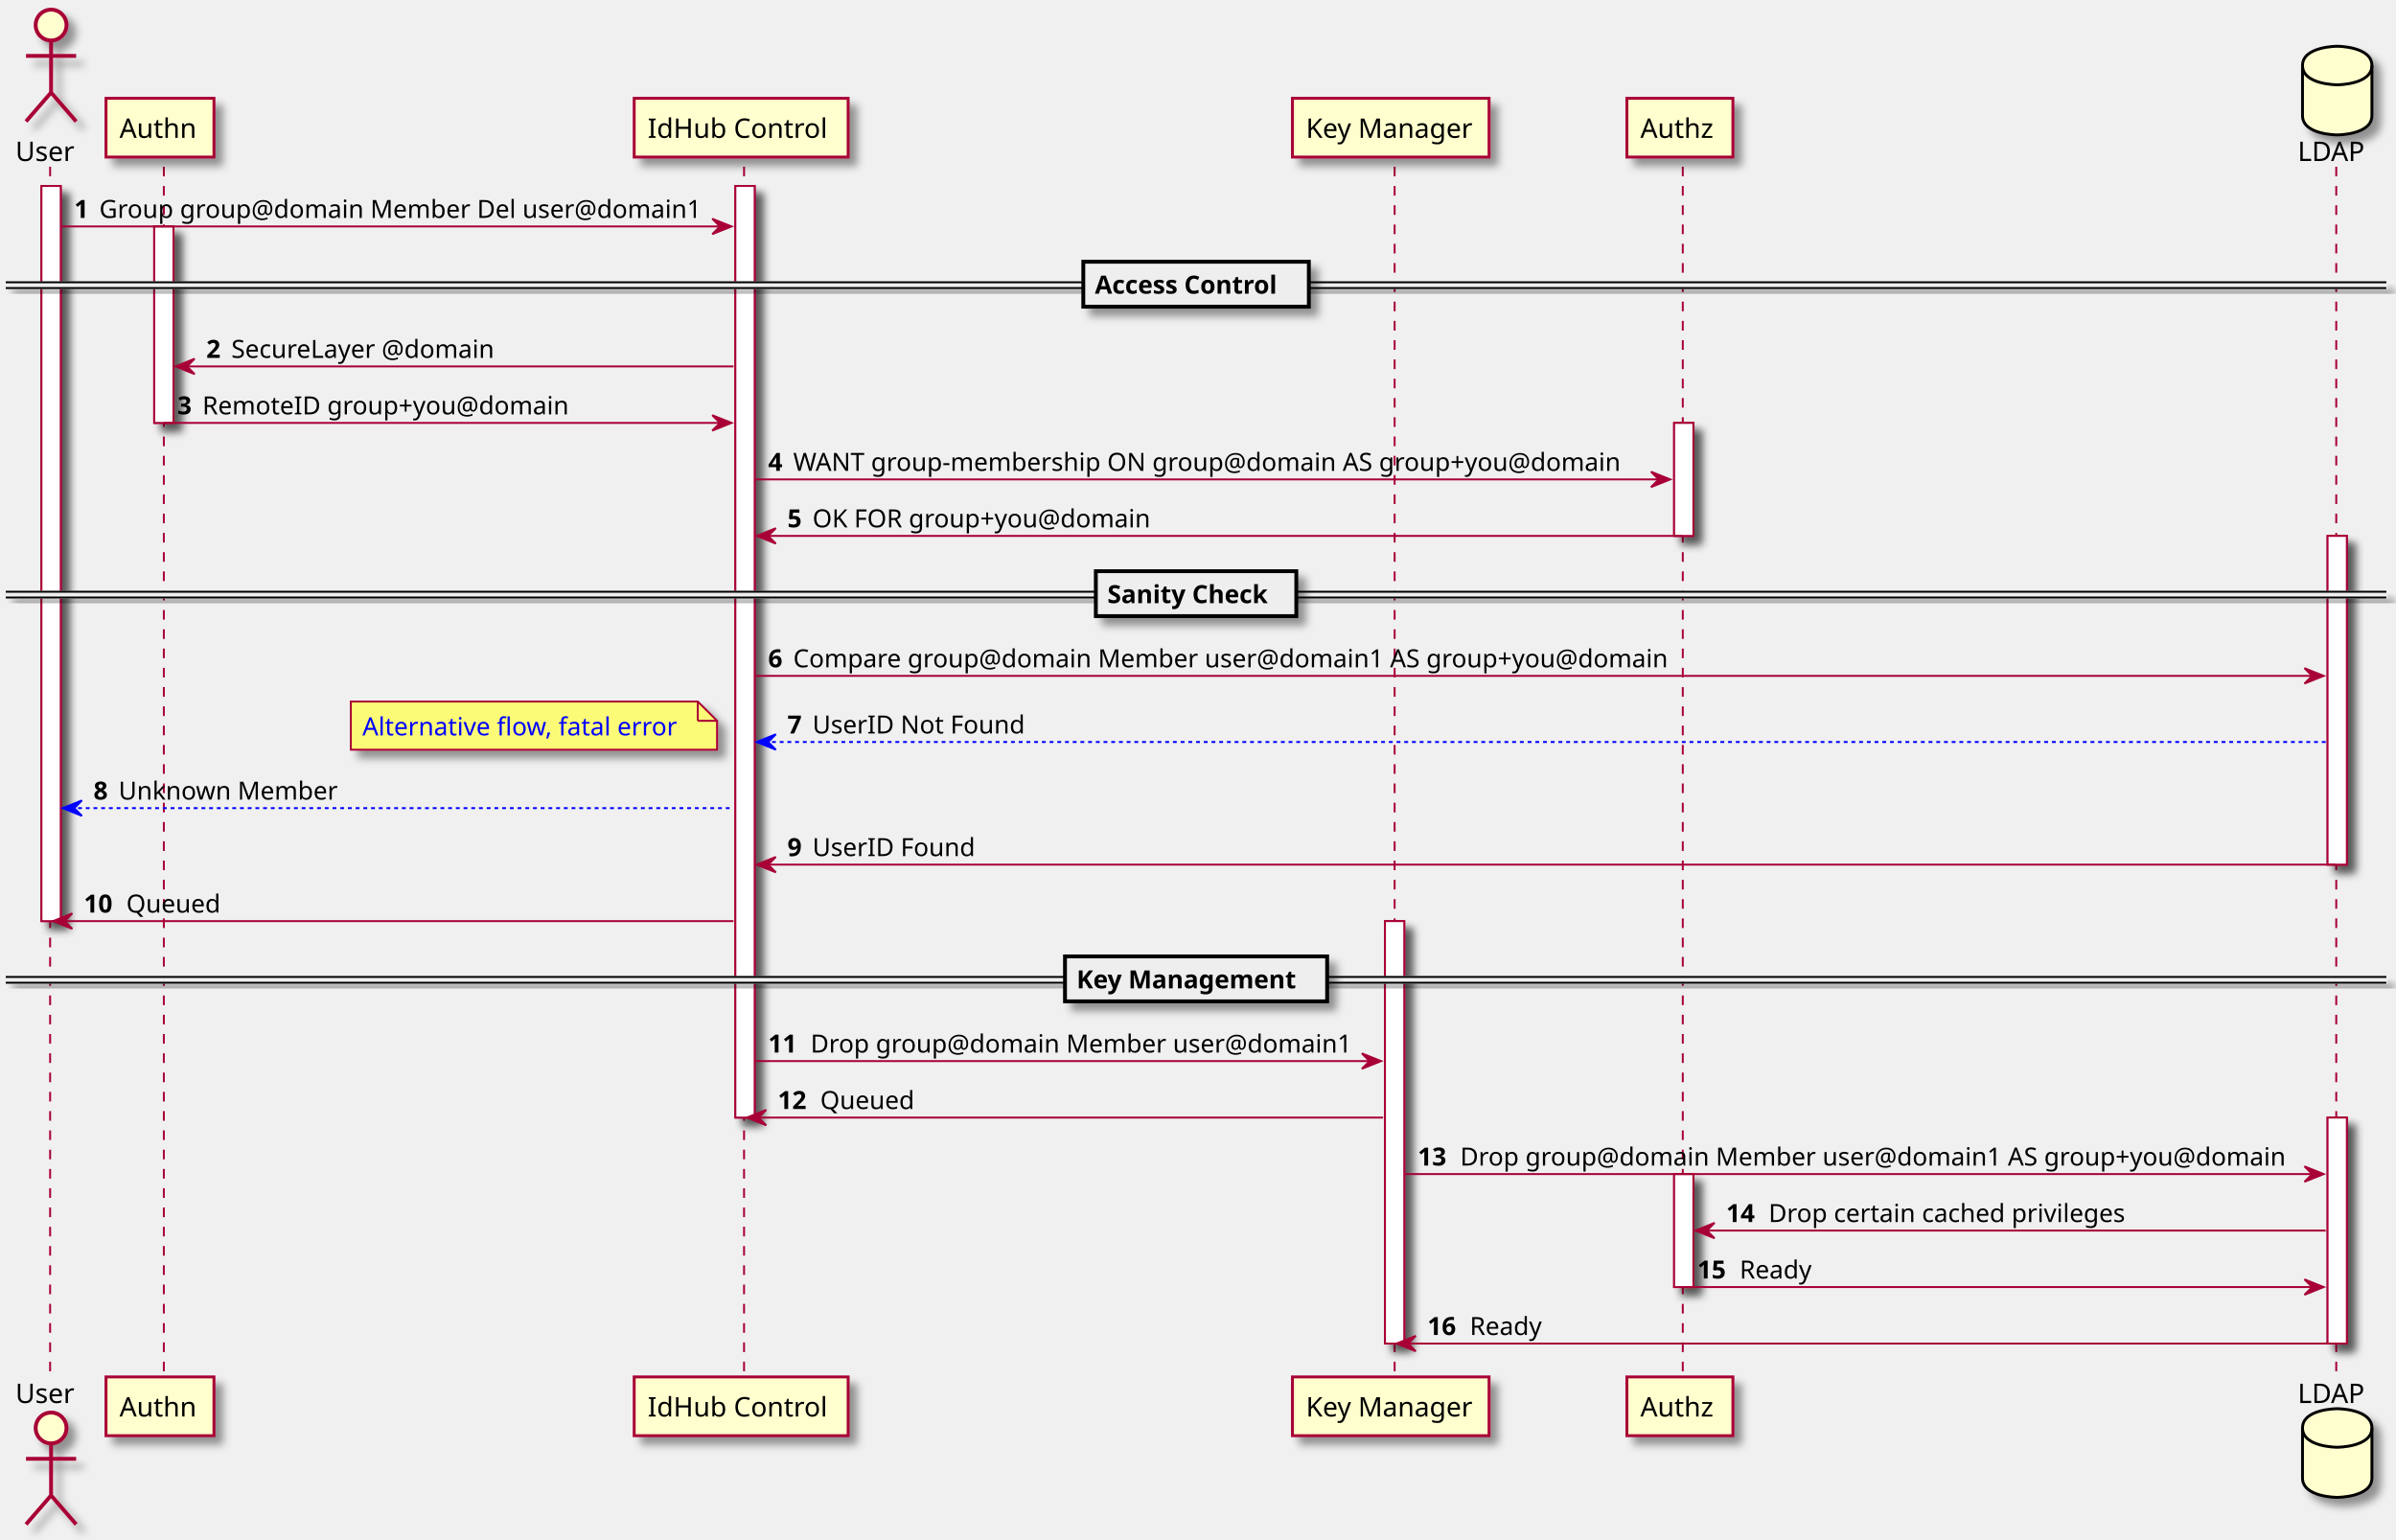
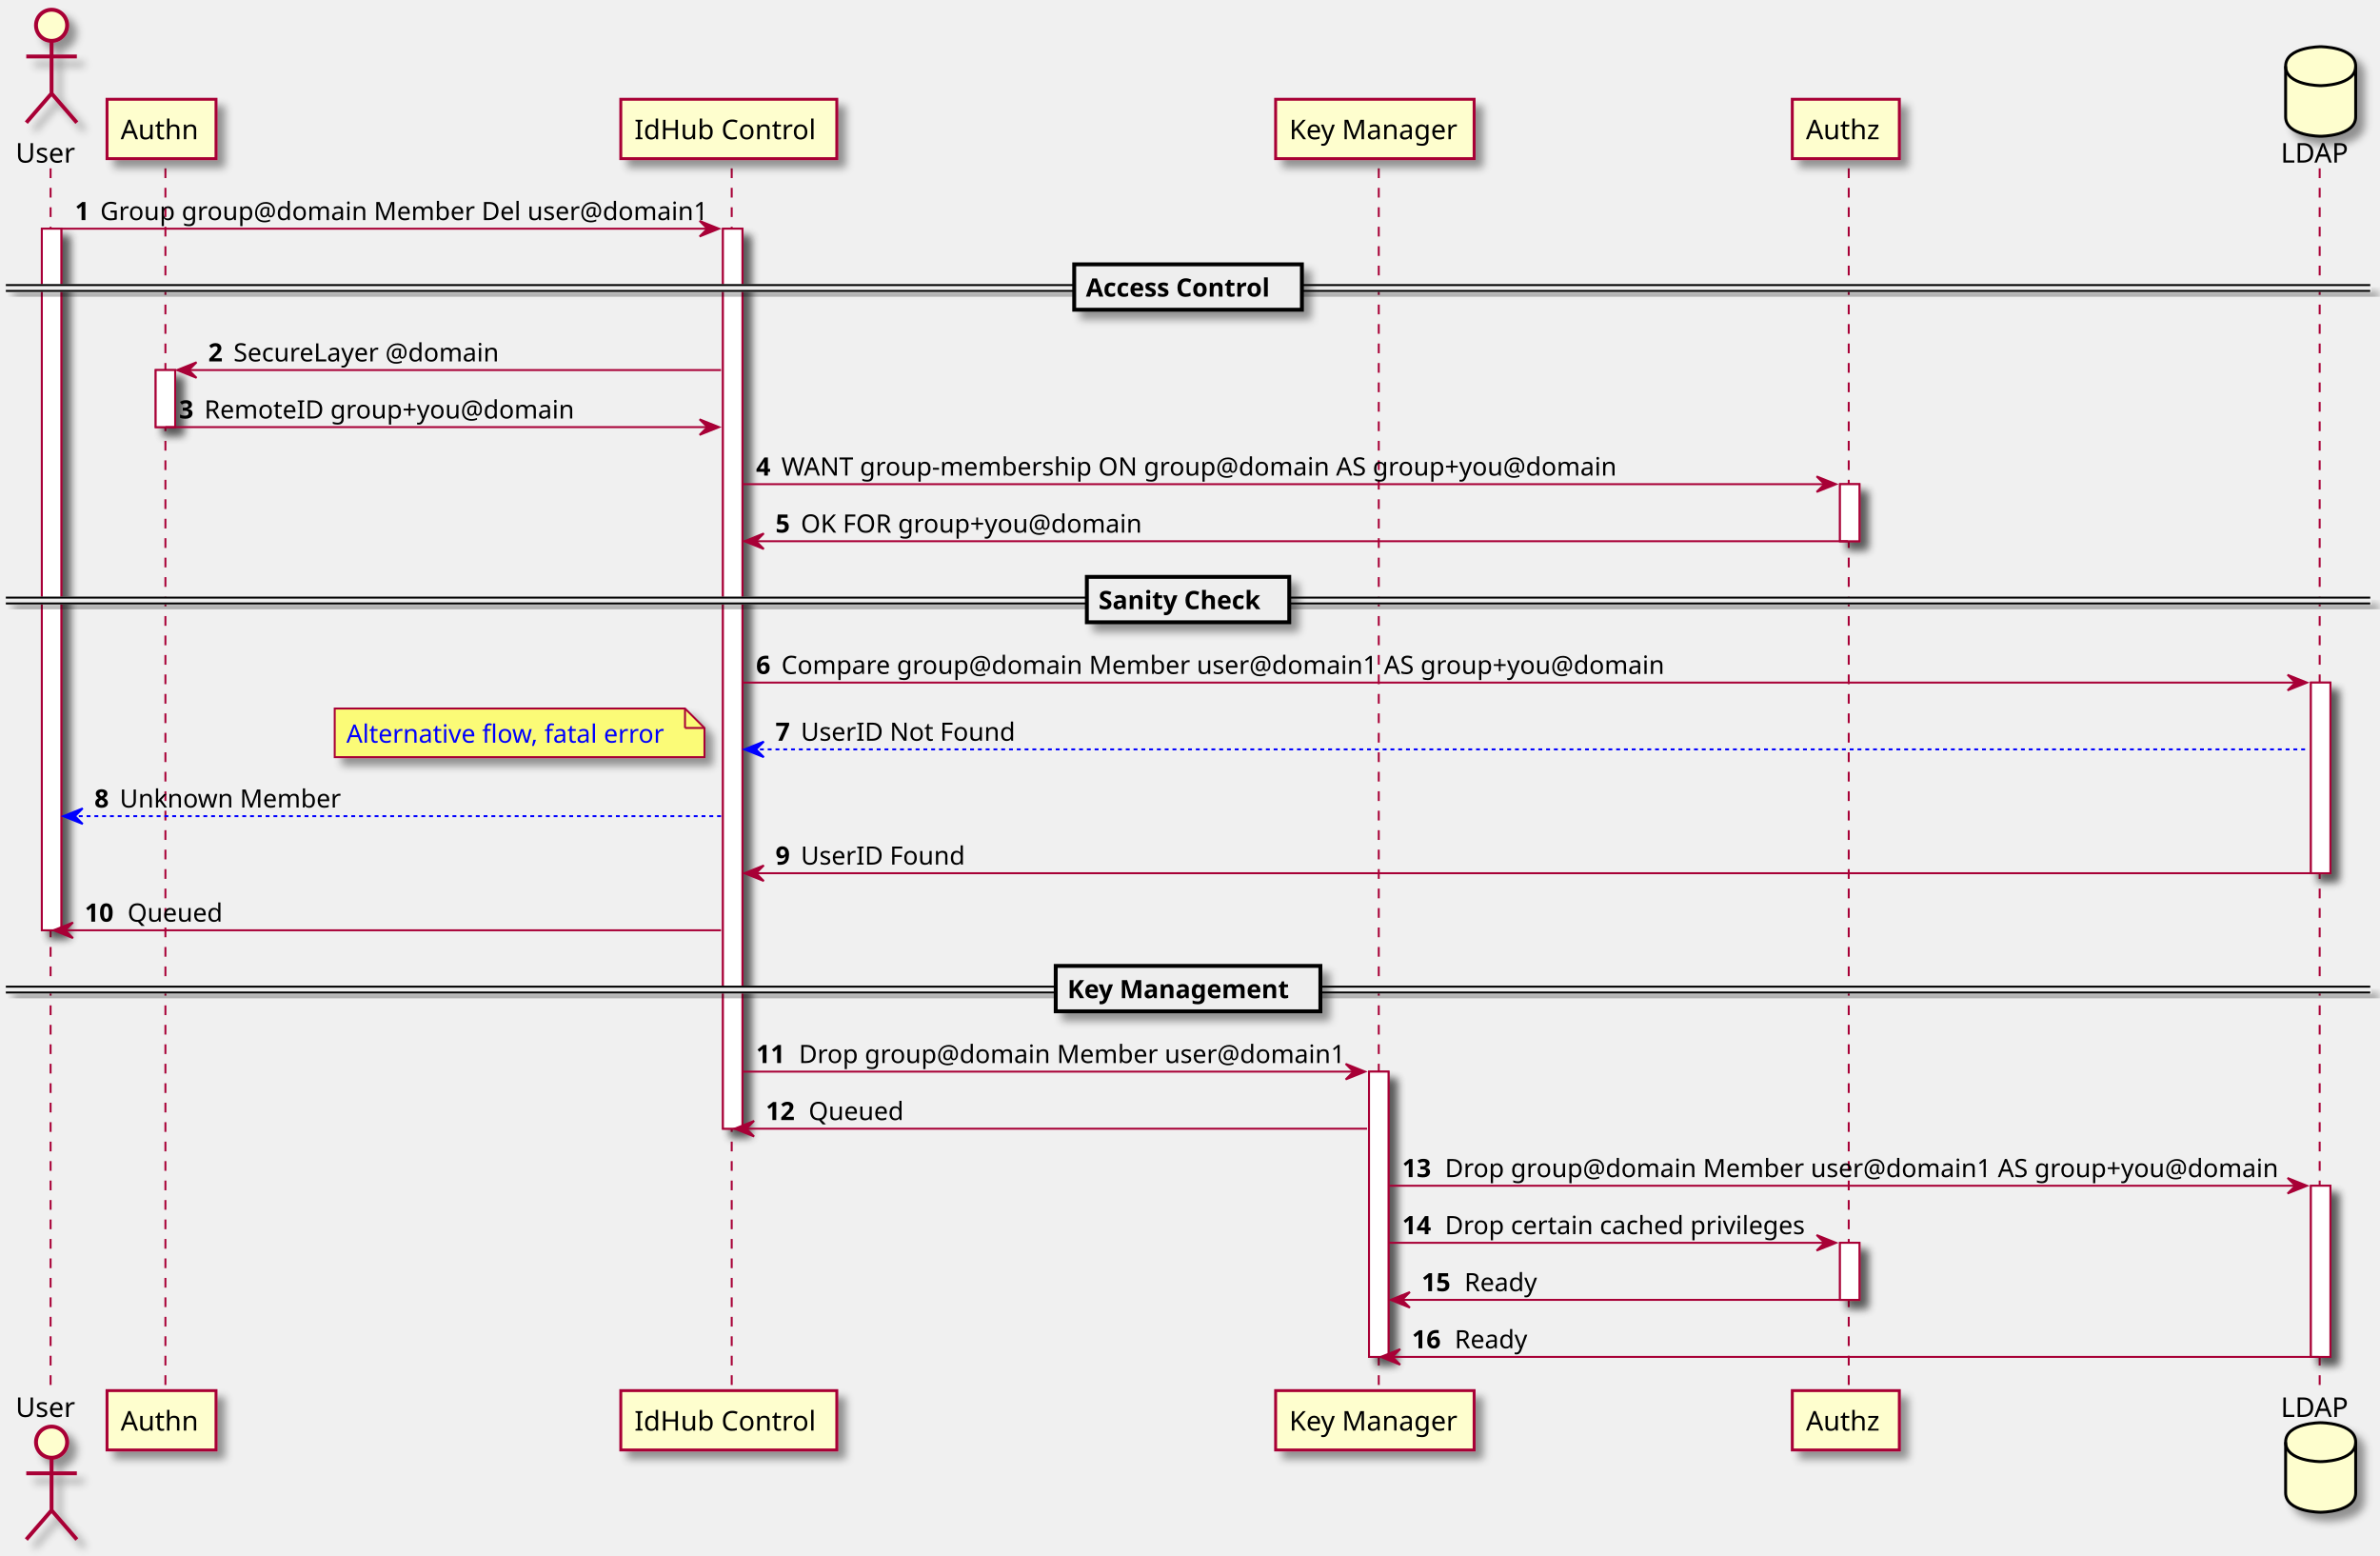
- <svg xmlns="http://www.w3.org/2000/svg" contentScriptType="application/ecmascript" contentStyleType="text/css" height="799px" preserveAspectRatio="none" style="width:1243px;height:799px;" version="1.1" viewBox="0 0 1243 799" width="1243px" zoomAndPan="magnify">
+ <svg xmlns="http://www.w3.org/2000/svg" contentScriptType="application/ecmascript" contentStyleType="text/css" height="799px" preserveAspectRatio="none" style="width:1223px;height:799px;" version="1.1" viewBox="0 0 1223 799" width="1223px" zoomAndPan="magnify">
  <defs>
-     <filter height="300%" id="fl84xsx" width="300%" x="-1" y="-1">
+     <filter height="300%" id="f8ty0vz" width="300%" x="-1" y="-1">
      <feGaussianBlur result="blurOut" stdDeviation="2.0" />
      <feColorMatrix in="blurOut" result="blurOut2" type="matrix" values="0 0 0 0 0 0 0 0 0 0 0 0 0 0 0 0 0 0 .4 0" />
      <feOffset dx="4.0" dy="4.0" in="blurOut2" result="blurOut3" />
      <feBlend in="SourceGraphic" in2="blurOut3" mode="normal" />
    </filter>
  </defs>
  <g>
-     <rect fill="#FFFFFF" filter="url(#fl84xsx)" height="381.416" style="stroke: #A80036; stroke-width: 1.0;" width="10" x="21.5" y="96.488" />
-     <rect fill="#FFFFFF" filter="url(#fl84xsx)" height="101.932" style="stroke: #A80036; stroke-width: 1.0;" width="10" x="80" y="117.488" />
-     <rect fill="#FFFFFF" filter="url(#fl84xsx)" height="483.348" style="stroke: #A80036; stroke-width: 1.0;" width="10" x="381.5" y="96.488" />
-     <rect fill="#FFFFFF" filter="url(#fl84xsx)" height="219.174" style="stroke: #A80036; stroke-width: 1.0;" width="10" x="718.5" y="477.904" />
-     <rect fill="#FFFFFF" filter="url(#fl84xsx)" height="58.621" style="stroke: #A80036; stroke-width: 1.0;" width="10" x="868.5" y="219.42" />
-     <rect fill="#FFFFFF" filter="url(#fl84xsx)" height="58.621" style="stroke: #A80036; stroke-width: 1.0;" width="10" x="868.5" y="609.146" />
-     <rect fill="#FFFFFF" filter="url(#fl84xsx)" height="170.553" style="stroke: #A80036; stroke-width: 1.0;" width="10" x="1207.5" y="278.041" />
-     <rect fill="#FFFFFF" filter="url(#fl84xsx)" height="117.242" style="stroke: #A80036; stroke-width: 1.0;" width="10" x="1207.5" y="579.836" />
+     <rect fill="#FFFFFF" filter="url(#f8ty0vz)" height="360.416" style="stroke: #A80036; stroke-width: 1.0;" width="10" x="21.5" y="117.488" />
+     <rect fill="#FFFFFF" filter="url(#f8ty0vz)" height="29.311" style="stroke: #A80036; stroke-width: 1.0;" width="10" x="80" y="190.109" />
+     <rect fill="#FFFFFF" filter="url(#f8ty0vz)" height="462.348" style="stroke: #A80036; stroke-width: 1.0;" width="10" x="371.5" y="117.488" />
+     <rect fill="#FFFFFF" filter="url(#f8ty0vz)" height="146.553" style="stroke: #A80036; stroke-width: 1.0;" width="10" x="703.5" y="550.525" />
+     <rect fill="#FFFFFF" filter="url(#f8ty0vz)" height="29.311" style="stroke: #A80036; stroke-width: 1.0;" width="10" x="945.5" y="248.731" />
+     <rect fill="#FFFFFF" filter="url(#f8ty0vz)" height="29.311" style="stroke: #A80036; stroke-width: 1.0;" width="10" x="945.5" y="638.457" />
+     <rect fill="#FFFFFF" filter="url(#f8ty0vz)" height="97.932" style="stroke: #A80036; stroke-width: 1.0;" width="10" x="1187.5" y="350.662" />
+     <rect fill="#FFFFFF" filter="url(#f8ty0vz)" height="87.932" style="stroke: #A80036; stroke-width: 1.0;" width="10" x="1187.5" y="609.146" />
    <line style="stroke: #A80036; stroke-width: 1.0; stroke-dasharray: 5.0,5.0;" x1="26" x2="26" y1="86.488" y2="715.389" />
    <line style="stroke: #A80036; stroke-width: 1.0; stroke-dasharray: 5.0,5.0;" x1="85" x2="85" y1="86.488" y2="715.389" />
-     <line style="stroke: #A80036; stroke-width: 1.0; stroke-dasharray: 5.0,5.0;" x1="386" x2="386" y1="86.488" y2="715.389" />
-     <line style="stroke: #A80036; stroke-width: 1.0; stroke-dasharray: 5.0,5.0;" x1="723.5" x2="723.5" y1="86.488" y2="715.389" />
-     <line style="stroke: #A80036; stroke-width: 1.0; stroke-dasharray: 5.0,5.0;" x1="873" x2="873" y1="86.488" y2="715.389" />
-     <line style="stroke: #A80036; stroke-width: 1.0; stroke-dasharray: 5.0,5.0;" x1="1212" x2="1212" y1="86.488" y2="715.389" />
+     <line style="stroke: #A80036; stroke-width: 1.0; stroke-dasharray: 5.0,5.0;" x1="376" x2="376" y1="86.488" y2="715.389" />
+     <line style="stroke: #A80036; stroke-width: 1.0; stroke-dasharray: 5.0,5.0;" x1="708.5" x2="708.5" y1="86.488" y2="715.389" />
+     <line style="stroke: #A80036; stroke-width: 1.0; stroke-dasharray: 5.0,5.0;" x1="950" x2="950" y1="86.488" y2="715.389" />
+     <line style="stroke: #A80036; stroke-width: 1.0; stroke-dasharray: 5.0,5.0;" x1="1192" x2="1192" y1="86.488" y2="715.389" />
    <text fill="#000000" font-family="sans-serif" font-size="14" lengthAdjust="spacingAndGlyphs" textLength="31" x="8" y="83.535">User</text>
-     <ellipse cx="26.5" cy="13" fill="#FEFECE" filter="url(#fl84xsx)" rx="8" ry="8" style="stroke: #A80036; stroke-width: 2.0;" />
-     <path d="M26.5,21 L26.5,48 M13.5,29 L39.5,29 M26.5,48 L13.5,63 M26.5,48 L39.5,63 " fill="#FEFECE" filter="url(#fl84xsx)" style="stroke: #A80036; stroke-width: 2.0;" />
+     <ellipse cx="26.5" cy="13" fill="#FEFECE" filter="url(#f8ty0vz)" rx="8" ry="8" style="stroke: #A80036; stroke-width: 2.0;" />
+     <path d="M26.5,21 L26.5,48 M13.5,29 L39.5,29 M26.5,48 L13.5,63 M26.5,48 L39.5,63 " fill="#FEFECE" filter="url(#f8ty0vz)" style="stroke: #A80036; stroke-width: 2.0;" />
    <text fill="#000000" font-family="sans-serif" font-size="14" lengthAdjust="spacingAndGlyphs" textLength="31" x="8" y="727.924">User</text>
-     <ellipse cx="26.5" cy="740.877" fill="#FEFECE" filter="url(#fl84xsx)" rx="8" ry="8" style="stroke: #A80036; stroke-width: 2.0;" />
-     <path d="M26.5,748.877 L26.5,775.877 M13.5,756.877 L39.5,756.877 M26.5,775.877 L13.5,790.877 M26.5,775.877 L39.5,790.877 " fill="#FEFECE" filter="url(#fl84xsx)" style="stroke: #A80036; stroke-width: 2.0;" />
-     <rect fill="#FEFECE" filter="url(#fl84xsx)" height="30.488" style="stroke: #A80036; stroke-width: 1.5;" width="56" x="55" y="51" />
+     <ellipse cx="26.5" cy="740.877" fill="#FEFECE" filter="url(#f8ty0vz)" rx="8" ry="8" style="stroke: #A80036; stroke-width: 2.0;" />
+     <path d="M26.5,748.877 L26.5,775.877 M13.5,756.877 L39.5,756.877 M26.5,775.877 L13.5,790.877 M26.5,775.877 L39.5,790.877 " fill="#FEFECE" filter="url(#f8ty0vz)" style="stroke: #A80036; stroke-width: 2.0;" />
+     <rect fill="#FEFECE" filter="url(#f8ty0vz)" height="30.488" style="stroke: #A80036; stroke-width: 1.5;" width="56" x="55" y="51" />
    <text fill="#000000" font-family="sans-serif" font-size="14" lengthAdjust="spacingAndGlyphs" textLength="42" x="62" y="71.535">Authn</text>
-     <rect fill="#FEFECE" filter="url(#fl84xsx)" height="30.488" style="stroke: #A80036; stroke-width: 1.5;" width="56" x="55" y="714.389" />
+     <rect fill="#FEFECE" filter="url(#f8ty0vz)" height="30.488" style="stroke: #A80036; stroke-width: 1.5;" width="56" x="55" y="714.389" />
    <text fill="#000000" font-family="sans-serif" font-size="14" lengthAdjust="spacingAndGlyphs" textLength="42" x="62" y="734.924">Authn</text>
-     <rect fill="#FEFECE" filter="url(#fl84xsx)" height="30.488" style="stroke: #A80036; stroke-width: 1.5;" width="111" x="329" y="51" />
-     <text fill="#000000" font-family="sans-serif" font-size="14" lengthAdjust="spacingAndGlyphs" textLength="97" x="336" y="71.535">IdHub Control</text>
-     <rect fill="#FEFECE" filter="url(#fl84xsx)" height="30.488" style="stroke: #A80036; stroke-width: 1.5;" width="111" x="329" y="714.389" />
-     <text fill="#000000" font-family="sans-serif" font-size="14" lengthAdjust="spacingAndGlyphs" textLength="97" x="336" y="734.924">IdHub Control</text>
-     <rect fill="#FEFECE" filter="url(#fl84xsx)" height="30.488" style="stroke: #A80036; stroke-width: 1.5;" width="102" x="670.5" y="51" />
-     <text fill="#000000" font-family="sans-serif" font-size="14" lengthAdjust="spacingAndGlyphs" textLength="88" x="677.5" y="71.535">Key Manager</text>
-     <rect fill="#FEFECE" filter="url(#fl84xsx)" height="30.488" style="stroke: #A80036; stroke-width: 1.5;" width="102" x="670.5" y="714.389" />
-     <text fill="#000000" font-family="sans-serif" font-size="14" lengthAdjust="spacingAndGlyphs" textLength="88" x="677.5" y="734.924">Key Manager</text>
-     <rect fill="#FEFECE" filter="url(#fl84xsx)" height="30.488" style="stroke: #A80036; stroke-width: 1.5;" width="55" x="844" y="51" />
-     <text fill="#000000" font-family="sans-serif" font-size="14" lengthAdjust="spacingAndGlyphs" textLength="41" x="851" y="71.535">Authz</text>
-     <rect fill="#FEFECE" filter="url(#fl84xsx)" height="30.488" style="stroke: #A80036; stroke-width: 1.5;" width="55" x="844" y="714.389" />
-     <text fill="#000000" font-family="sans-serif" font-size="14" lengthAdjust="spacingAndGlyphs" textLength="41" x="851" y="734.924">Authz</text>
-     <text fill="#000000" font-family="sans-serif" font-size="14" lengthAdjust="spacingAndGlyphs" textLength="35" x="1192" y="83.535">LDAP</text>
-     <path d="M1194.5,34 C1194.5,24 1212.5,24 1212.5,24 C1212.5,24 1230.5,24 1230.5,34 L1230.5,60 C1230.5,70 1212.5,70 1212.5,70 C1212.5,70 1194.5,70 1194.5,60 L1194.5,34 " fill="#FEFECE" filter="url(#fl84xsx)" style="stroke: #000000; stroke-width: 1.5;" />
-     <path d="M1194.5,34 C1194.5,44 1212.5,44 1212.5,44 C1212.5,44 1230.5,44 1230.5,34 " fill="none" style="stroke: #000000; stroke-width: 1.5;" />
-     <text fill="#000000" font-family="sans-serif" font-size="14" lengthAdjust="spacingAndGlyphs" textLength="35" x="1192" y="727.924">LDAP</text>
-     <path d="M1194.5,740.877 C1194.5,730.877 1212.5,730.877 1212.5,730.877 C1212.5,730.877 1230.5,730.877 1230.5,740.877 L1230.5,766.877 C1230.5,776.877 1212.5,776.877 1212.5,776.877 C1212.5,776.877 1194.5,776.877 1194.5,766.877 L1194.5,740.877 " fill="#FEFECE" filter="url(#fl84xsx)" style="stroke: #000000; stroke-width: 1.5;" />
-     <path d="M1194.5,740.877 C1194.5,750.877 1212.5,750.877 1212.5,750.877 C1212.5,750.877 1230.5,750.877 1230.5,740.877 " fill="none" style="stroke: #000000; stroke-width: 1.5;" />
-     <rect fill="#FFFFFF" filter="url(#fl84xsx)" height="381.416" style="stroke: #A80036; stroke-width: 1.0;" width="10" x="21.5" y="96.488" />
-     <rect fill="#FFFFFF" filter="url(#fl84xsx)" height="101.932" style="stroke: #A80036; stroke-width: 1.0;" width="10" x="80" y="117.488" />
-     <rect fill="#FFFFFF" filter="url(#fl84xsx)" height="483.348" style="stroke: #A80036; stroke-width: 1.0;" width="10" x="381.5" y="96.488" />
-     <rect fill="#FFFFFF" filter="url(#fl84xsx)" height="219.174" style="stroke: #A80036; stroke-width: 1.0;" width="10" x="718.5" y="477.904" />
-     <rect fill="#FFFFFF" filter="url(#fl84xsx)" height="58.621" style="stroke: #A80036; stroke-width: 1.0;" width="10" x="868.5" y="219.42" />
-     <rect fill="#FFFFFF" filter="url(#fl84xsx)" height="58.621" style="stroke: #A80036; stroke-width: 1.0;" width="10" x="868.5" y="609.146" />
-     <rect fill="#FFFFFF" filter="url(#fl84xsx)" height="170.553" style="stroke: #A80036; stroke-width: 1.0;" width="10" x="1207.5" y="278.041" />
-     <rect fill="#FFFFFF" filter="url(#fl84xsx)" height="117.242" style="stroke: #A80036; stroke-width: 1.0;" width="10" x="1207.5" y="579.836" />
-     <polygon fill="#A80036" points="369.5,113.488,379.5,117.488,369.5,121.488,373.5,117.488" style="stroke: #A80036; stroke-width: 1.0;" />
-     <line style="stroke: #A80036; stroke-width: 1.0;" x1="31.5" x2="375.5" y1="117.488" y2="117.488" />
+     <rect fill="#FEFECE" filter="url(#f8ty0vz)" height="30.488" style="stroke: #A80036; stroke-width: 1.5;" width="111" x="319" y="51" />
+     <text fill="#000000" font-family="sans-serif" font-size="14" lengthAdjust="spacingAndGlyphs" textLength="97" x="326" y="71.535">IdHub Control</text>
+     <rect fill="#FEFECE" filter="url(#f8ty0vz)" height="30.488" style="stroke: #A80036; stroke-width: 1.5;" width="111" x="319" y="714.389" />
+     <text fill="#000000" font-family="sans-serif" font-size="14" lengthAdjust="spacingAndGlyphs" textLength="97" x="326" y="734.924">IdHub Control</text>
+     <rect fill="#FEFECE" filter="url(#f8ty0vz)" height="30.488" style="stroke: #A80036; stroke-width: 1.5;" width="102" x="655.5" y="51" />
+     <text fill="#000000" font-family="sans-serif" font-size="14" lengthAdjust="spacingAndGlyphs" textLength="88" x="662.5" y="71.535">Key Manager</text>
+     <rect fill="#FEFECE" filter="url(#f8ty0vz)" height="30.488" style="stroke: #A80036; stroke-width: 1.5;" width="102" x="655.5" y="714.389" />
+     <text fill="#000000" font-family="sans-serif" font-size="14" lengthAdjust="spacingAndGlyphs" textLength="88" x="662.5" y="734.924">Key Manager</text>
+     <rect fill="#FEFECE" filter="url(#f8ty0vz)" height="30.488" style="stroke: #A80036; stroke-width: 1.5;" width="55" x="921" y="51" />
+     <text fill="#000000" font-family="sans-serif" font-size="14" lengthAdjust="spacingAndGlyphs" textLength="41" x="928" y="71.535">Authz</text>
+     <rect fill="#FEFECE" filter="url(#f8ty0vz)" height="30.488" style="stroke: #A80036; stroke-width: 1.5;" width="55" x="921" y="714.389" />
+     <text fill="#000000" font-family="sans-serif" font-size="14" lengthAdjust="spacingAndGlyphs" textLength="41" x="928" y="734.924">Authz</text>
+     <text fill="#000000" font-family="sans-serif" font-size="14" lengthAdjust="spacingAndGlyphs" textLength="35" x="1172" y="83.535">LDAP</text>
+     <path d="M1174.5,34 C1174.5,24 1192.5,24 1192.5,24 C1192.5,24 1210.5,24 1210.5,34 L1210.5,60 C1210.5,70 1192.5,70 1192.5,70 C1192.5,70 1174.5,70 1174.5,60 L1174.5,34 " fill="#FEFECE" filter="url(#f8ty0vz)" style="stroke: #000000; stroke-width: 1.5;" />
+     <path d="M1174.5,34 C1174.5,44 1192.5,44 1192.5,44 C1192.5,44 1210.5,44 1210.5,34 " fill="none" style="stroke: #000000; stroke-width: 1.5;" />
+     <text fill="#000000" font-family="sans-serif" font-size="14" lengthAdjust="spacingAndGlyphs" textLength="35" x="1172" y="727.924">LDAP</text>
+     <path d="M1174.5,740.877 C1174.5,730.877 1192.5,730.877 1192.5,730.877 C1192.5,730.877 1210.5,730.877 1210.5,740.877 L1210.5,766.877 C1210.5,776.877 1192.5,776.877 1192.5,776.877 C1192.5,776.877 1174.5,776.877 1174.5,766.877 L1174.5,740.877 " fill="#FEFECE" filter="url(#f8ty0vz)" style="stroke: #000000; stroke-width: 1.5;" />
+     <path d="M1174.5,740.877 C1174.5,750.877 1192.5,750.877 1192.5,750.877 C1192.5,750.877 1210.5,750.877 1210.5,740.877 " fill="none" style="stroke: #000000; stroke-width: 1.5;" />
+     <rect fill="#FFFFFF" filter="url(#f8ty0vz)" height="360.416" style="stroke: #A80036; stroke-width: 1.0;" width="10" x="21.5" y="117.488" />
+     <rect fill="#FFFFFF" filter="url(#f8ty0vz)" height="29.311" style="stroke: #A80036; stroke-width: 1.0;" width="10" x="80" y="190.109" />
+     <rect fill="#FFFFFF" filter="url(#f8ty0vz)" height="462.348" style="stroke: #A80036; stroke-width: 1.0;" width="10" x="371.5" y="117.488" />
+     <rect fill="#FFFFFF" filter="url(#f8ty0vz)" height="146.553" style="stroke: #A80036; stroke-width: 1.0;" width="10" x="703.5" y="550.525" />
+     <rect fill="#FFFFFF" filter="url(#f8ty0vz)" height="29.311" style="stroke: #A80036; stroke-width: 1.0;" width="10" x="945.5" y="248.731" />
+     <rect fill="#FFFFFF" filter="url(#f8ty0vz)" height="29.311" style="stroke: #A80036; stroke-width: 1.0;" width="10" x="945.5" y="638.457" />
+     <rect fill="#FFFFFF" filter="url(#f8ty0vz)" height="97.932" style="stroke: #A80036; stroke-width: 1.0;" width="10" x="1187.5" y="350.662" />
+     <rect fill="#FFFFFF" filter="url(#f8ty0vz)" height="87.932" style="stroke: #A80036; stroke-width: 1.0;" width="10" x="1187.5" y="609.146" />
+     <polygon fill="#A80036" points="359.5,113.488,369.5,117.488,359.5,121.488,363.5,117.488" style="stroke: #A80036; stroke-width: 1.0;" />
+     <line style="stroke: #A80036; stroke-width: 1.0;" x1="31.5" x2="365.5" y1="117.488" y2="117.488" />
    <text fill="#000000" font-family="sans-serif" font-size="13" font-weight="bold" lengthAdjust="spacingAndGlyphs" textLength="9" x="38.5" y="113.057">1</text>
    <text fill="#000000" font-family="sans-serif" font-size="13" lengthAdjust="spacingAndGlyphs" textLength="313" x="51.5" y="113.057">Group group@domain Member Del user@domain1</text>
-     <rect fill="#EEEEEE" filter="url(#fl84xsx)" height="3" style="stroke: #EEEEEE; stroke-width: 1.0;" width="1235" x="3" y="146.454" />
-     <line style="stroke: #000000; stroke-width: 1.0;" x1="3" x2="1238" y1="146.454" y2="146.454" />
-     <line style="stroke: #000000; stroke-width: 1.0;" x1="3" x2="1238" y1="149.454" y2="149.454" />
-     <rect fill="#EEEEEE" filter="url(#fl84xsx)" height="23.311" style="stroke: #000000; stroke-width: 2.0;" width="117" x="562" y="135.799" />
-     <text fill="#000000" font-family="sans-serif" font-size="13" font-weight="bold" lengthAdjust="spacingAndGlyphs" textLength="99" x="568" y="152.367">Access Control</text>
+     <rect fill="#EEEEEE" filter="url(#f8ty0vz)" height="3" style="stroke: #EEEEEE; stroke-width: 1.0;" width="1215" x="3" y="146.454" />
+     <line style="stroke: #000000; stroke-width: 1.0;" x1="3" x2="1218" y1="146.454" y2="146.454" />
+     <line style="stroke: #000000; stroke-width: 1.0;" x1="3" x2="1218" y1="149.454" y2="149.454" />
+     <rect fill="#EEEEEE" filter="url(#f8ty0vz)" height="23.311" style="stroke: #000000; stroke-width: 2.0;" width="117" x="552" y="135.799" />
+     <text fill="#000000" font-family="sans-serif" font-size="13" font-weight="bold" lengthAdjust="spacingAndGlyphs" textLength="99" x="558" y="152.367">Access Control</text>
    <polygon fill="#A80036" points="101,186.109,91,190.109,101,194.109,97,190.109" style="stroke: #A80036; stroke-width: 1.0;" />
-     <line style="stroke: #A80036; stroke-width: 1.0;" x1="95" x2="380.5" y1="190.109" y2="190.109" />
+     <line style="stroke: #A80036; stroke-width: 1.0;" x1="95" x2="370.5" y1="190.109" y2="190.109" />
    <text fill="#000000" font-family="sans-serif" font-size="13" font-weight="bold" lengthAdjust="spacingAndGlyphs" textLength="9" x="107" y="185.678">2</text>
    <text fill="#000000" font-family="sans-serif" font-size="13" lengthAdjust="spacingAndGlyphs" textLength="136" x="120" y="185.678">SecureLayer @domain</text>
-     <polygon fill="#A80036" points="369.5,215.42,379.5,219.42,369.5,223.42,373.5,219.42" style="stroke: #A80036; stroke-width: 1.0;" />
-     <line style="stroke: #A80036; stroke-width: 1.0;" x1="85" x2="375.5" y1="219.42" y2="219.42" />
+     <polygon fill="#A80036" points="359.5,215.42,369.5,219.42,359.5,223.42,363.5,219.42" style="stroke: #A80036; stroke-width: 1.0;" />
+     <line style="stroke: #A80036; stroke-width: 1.0;" x1="85" x2="365.5" y1="219.42" y2="219.42" />
    <text fill="#000000" font-family="sans-serif" font-size="13" font-weight="bold" lengthAdjust="spacingAndGlyphs" textLength="9" x="92" y="214.988">3</text>
    <text fill="#000000" font-family="sans-serif" font-size="13" lengthAdjust="spacingAndGlyphs" textLength="193" x="105" y="214.988">RemoteID group+you@domain</text>
-     <polygon fill="#A80036" points="856.5,244.731,866.5,248.731,856.5,252.731,860.5,248.731" style="stroke: #A80036; stroke-width: 1.0;" />
-     <line style="stroke: #A80036; stroke-width: 1.0;" x1="391.5" x2="862.5" y1="248.731" y2="248.731" />
-     <text fill="#000000" font-family="sans-serif" font-size="13" font-weight="bold" lengthAdjust="spacingAndGlyphs" textLength="9" x="398.5" y="244.299">4</text>
-     <text fill="#000000" font-family="sans-serif" font-size="13" lengthAdjust="spacingAndGlyphs" textLength="440" x="411.5" y="244.299">WANT group-membership ON group@domain AS group+you@domain</text>
-     <polygon fill="#A80036" points="402.5,274.041,392.5,278.041,402.5,282.041,398.5,278.041" style="stroke: #A80036; stroke-width: 1.0;" />
-     <line style="stroke: #A80036; stroke-width: 1.0;" x1="396.5" x2="872.5" y1="278.041" y2="278.041" />
-     <text fill="#000000" font-family="sans-serif" font-size="13" font-weight="bold" lengthAdjust="spacingAndGlyphs" textLength="9" x="408.5" y="273.609">5</text>
-     <text fill="#000000" font-family="sans-serif" font-size="13" lengthAdjust="spacingAndGlyphs" textLength="179" x="421.5" y="273.609">OK FOR group+you@domain</text>
-     <rect fill="#EEEEEE" filter="url(#fl84xsx)" height="3" style="stroke: #EEEEEE; stroke-width: 1.0;" width="1235" x="3" y="307.007" />
-     <line style="stroke: #000000; stroke-width: 1.0;" x1="3" x2="1238" y1="307.007" y2="307.007" />
-     <line style="stroke: #000000; stroke-width: 1.0;" x1="3" x2="1238" y1="310.007" y2="310.007" />
-     <rect fill="#EEEEEE" filter="url(#fl84xsx)" height="23.311" style="stroke: #000000; stroke-width: 2.0;" width="104" x="568.5" y="296.352" />
-     <text fill="#000000" font-family="sans-serif" font-size="13" font-weight="bold" lengthAdjust="spacingAndGlyphs" textLength="86" x="574.5" y="312.92">Sanity Check</text>
-     <polygon fill="#A80036" points="1195.5,346.662,1205.5,350.662,1195.5,354.662,1199.5,350.662" style="stroke: #A80036; stroke-width: 1.0;" />
-     <line style="stroke: #A80036; stroke-width: 1.0;" x1="391.5" x2="1201.5" y1="350.662" y2="350.662" />
-     <text fill="#000000" font-family="sans-serif" font-size="13" font-weight="bold" lengthAdjust="spacingAndGlyphs" textLength="9" x="398.5" y="346.231">6</text>
-     <text fill="#000000" font-family="sans-serif" font-size="13" lengthAdjust="spacingAndGlyphs" textLength="458" x="411.5" y="346.231">Compare group@domain Member user@domain1 AS group+you@domain</text>
-     <polygon fill="#0000FF" points="402.5,380.973,392.5,384.973,402.5,388.973,398.5,384.973" style="stroke: #0000FF; stroke-width: 1.0;" />
-     <line style="stroke: #0000FF; stroke-width: 1.0; stroke-dasharray: 2.0,2.0;" x1="396.5" x2="1206.5" y1="384.973" y2="384.973" />
-     <text fill="#000000" font-family="sans-serif" font-size="13" font-weight="bold" lengthAdjust="spacingAndGlyphs" textLength="9" x="408.5" y="380.541">7</text>
-     <text fill="#000000" font-family="sans-serif" font-size="13" lengthAdjust="spacingAndGlyphs" textLength="112" x="421.5" y="380.541">UserID Not Found</text>
-     <polygon fill="#FBFB77" filter="url(#fl84xsx)" points="182,363.973,182,388.973,372,388.973,372,373.973,362,363.973,182,363.973" style="stroke: #A80036; stroke-width: 1.0;" />
-     <line style="stroke: #A80036; stroke-width: 1.0;" x1="362" x2="362" y1="363.973" y2="373.973" />
-     <line style="stroke: #A80036; stroke-width: 1.0;" x1="372" x2="362" y1="373.973" y2="373.973" />
-     <text fill="#0000FF" font-family="sans-serif" font-size="13" lengthAdjust="spacingAndGlyphs" textLength="169" x="188" y="381.541">Alternative flow, fatal error</text>
+     <polygon fill="#A80036" points="933.5,244.731,943.5,248.731,933.5,252.731,937.5,248.731" style="stroke: #A80036; stroke-width: 1.0;" />
+     <line style="stroke: #A80036; stroke-width: 1.0;" x1="381.5" x2="939.5" y1="248.731" y2="248.731" />
+     <text fill="#000000" font-family="sans-serif" font-size="13" font-weight="bold" lengthAdjust="spacingAndGlyphs" textLength="9" x="388.5" y="244.299">4</text>
+     <text fill="#000000" font-family="sans-serif" font-size="13" lengthAdjust="spacingAndGlyphs" textLength="440" x="401.5" y="244.299">WANT group-membership ON group@domain AS group+you@domain</text>
+     <polygon fill="#A80036" points="392.5,274.041,382.5,278.041,392.5,282.041,388.5,278.041" style="stroke: #A80036; stroke-width: 1.0;" />
+     <line style="stroke: #A80036; stroke-width: 1.0;" x1="386.5" x2="949.5" y1="278.041" y2="278.041" />
+     <text fill="#000000" font-family="sans-serif" font-size="13" font-weight="bold" lengthAdjust="spacingAndGlyphs" textLength="9" x="398.5" y="273.609">5</text>
+     <text fill="#000000" font-family="sans-serif" font-size="13" lengthAdjust="spacingAndGlyphs" textLength="179" x="411.5" y="273.609">OK FOR group+you@domain</text>
+     <rect fill="#EEEEEE" filter="url(#f8ty0vz)" height="3" style="stroke: #EEEEEE; stroke-width: 1.0;" width="1215" x="3" y="307.007" />
+     <line style="stroke: #000000; stroke-width: 1.0;" x1="3" x2="1218" y1="307.007" y2="307.007" />
+     <line style="stroke: #000000; stroke-width: 1.0;" x1="3" x2="1218" y1="310.007" y2="310.007" />
+     <rect fill="#EEEEEE" filter="url(#f8ty0vz)" height="23.311" style="stroke: #000000; stroke-width: 2.0;" width="104" x="558.5" y="296.352" />
+     <text fill="#000000" font-family="sans-serif" font-size="13" font-weight="bold" lengthAdjust="spacingAndGlyphs" textLength="86" x="564.5" y="312.92">Sanity Check</text>
+     <polygon fill="#A80036" points="1175.5,346.662,1185.5,350.662,1175.5,354.662,1179.5,350.662" style="stroke: #A80036; stroke-width: 1.0;" />
+     <line style="stroke: #A80036; stroke-width: 1.0;" x1="381.5" x2="1181.5" y1="350.662" y2="350.662" />
+     <text fill="#000000" font-family="sans-serif" font-size="13" font-weight="bold" lengthAdjust="spacingAndGlyphs" textLength="9" x="388.5" y="346.231">6</text>
+     <text fill="#000000" font-family="sans-serif" font-size="13" lengthAdjust="spacingAndGlyphs" textLength="458" x="401.5" y="346.231">Compare group@domain Member user@domain1 AS group+you@domain</text>
+     <polygon fill="#0000FF" points="392.5,380.973,382.5,384.973,392.5,388.973,388.5,384.973" style="stroke: #0000FF; stroke-width: 1.0;" />
+     <line style="stroke: #0000FF; stroke-width: 1.0; stroke-dasharray: 2.0,2.0;" x1="386.5" x2="1186.5" y1="384.973" y2="384.973" />
+     <text fill="#000000" font-family="sans-serif" font-size="13" font-weight="bold" lengthAdjust="spacingAndGlyphs" textLength="9" x="398.5" y="380.541">7</text>
+     <text fill="#000000" font-family="sans-serif" font-size="13" lengthAdjust="spacingAndGlyphs" textLength="112" x="411.5" y="380.541">UserID Not Found</text>
+     <polygon fill="#FBFB77" filter="url(#f8ty0vz)" points="172,363.973,172,388.973,362,388.973,362,373.973,352,363.973,172,363.973" style="stroke: #A80036; stroke-width: 1.0;" />
+     <line style="stroke: #A80036; stroke-width: 1.0;" x1="352" x2="352" y1="363.973" y2="373.973" />
+     <line style="stroke: #A80036; stroke-width: 1.0;" x1="362" x2="352" y1="373.973" y2="373.973" />
+     <text fill="#0000FF" font-family="sans-serif" font-size="13" lengthAdjust="spacingAndGlyphs" textLength="169" x="178" y="381.541">Alternative flow, fatal error</text>
    <polygon fill="#0000FF" points="42.5,415.283,32.5,419.283,42.5,423.283,38.5,419.283" style="stroke: #0000FF; stroke-width: 1.0;" />
-     <line style="stroke: #0000FF; stroke-width: 1.0; stroke-dasharray: 2.0,2.0;" x1="36.5" x2="380.5" y1="419.283" y2="419.283" />
+     <line style="stroke: #0000FF; stroke-width: 1.0; stroke-dasharray: 2.0,2.0;" x1="36.5" x2="370.5" y1="419.283" y2="419.283" />
    <text fill="#000000" font-family="sans-serif" font-size="13" font-weight="bold" lengthAdjust="spacingAndGlyphs" textLength="9" x="48.5" y="414.852">8</text>
    <text fill="#000000" font-family="sans-serif" font-size="13" lengthAdjust="spacingAndGlyphs" textLength="113" x="61.5" y="414.852">Unknown Member</text>
-     <polygon fill="#A80036" points="402.5,444.594,392.5,448.594,402.5,452.594,398.5,448.594" style="stroke: #A80036; stroke-width: 1.0;" />
-     <line style="stroke: #A80036; stroke-width: 1.0;" x1="396.5" x2="1211.5" y1="448.594" y2="448.594" />
-     <text fill="#000000" font-family="sans-serif" font-size="13" font-weight="bold" lengthAdjust="spacingAndGlyphs" textLength="9" x="408.5" y="444.162">9</text>
-     <text fill="#000000" font-family="sans-serif" font-size="13" lengthAdjust="spacingAndGlyphs" textLength="85" x="421.5" y="444.162">UserID Found</text>
+     <polygon fill="#A80036" points="392.5,444.594,382.5,448.594,392.5,452.594,388.5,448.594" style="stroke: #A80036; stroke-width: 1.0;" />
+     <line style="stroke: #A80036; stroke-width: 1.0;" x1="386.5" x2="1191.5" y1="448.594" y2="448.594" />
+     <text fill="#000000" font-family="sans-serif" font-size="13" font-weight="bold" lengthAdjust="spacingAndGlyphs" textLength="9" x="398.5" y="444.162">9</text>
+     <text fill="#000000" font-family="sans-serif" font-size="13" lengthAdjust="spacingAndGlyphs" textLength="85" x="411.5" y="444.162">UserID Found</text>
    <polygon fill="#A80036" points="37.5,473.904,27.5,477.904,37.5,481.904,33.5,477.904" style="stroke: #A80036; stroke-width: 1.0;" />
-     <line style="stroke: #A80036; stroke-width: 1.0;" x1="31.5" x2="380.5" y1="477.904" y2="477.904" />
+     <line style="stroke: #A80036; stroke-width: 1.0;" x1="31.5" x2="370.5" y1="477.904" y2="477.904" />
    <text fill="#000000" font-family="sans-serif" font-size="13" font-weight="bold" lengthAdjust="spacingAndGlyphs" textLength="18" x="43.5" y="473.473">10</text>
    <text fill="#000000" font-family="sans-serif" font-size="13" lengthAdjust="spacingAndGlyphs" textLength="48" x="65.5" y="473.473">Queued</text>
-     <rect fill="#EEEEEE" filter="url(#fl84xsx)" height="3" style="stroke: #EEEEEE; stroke-width: 1.0;" width="1235" x="3" y="506.87" />
-     <line style="stroke: #000000; stroke-width: 1.0;" x1="3" x2="1238" y1="506.87" y2="506.87" />
-     <line style="stroke: #000000; stroke-width: 1.0;" x1="3" x2="1238" y1="509.87" y2="509.87" />
-     <rect fill="#EEEEEE" filter="url(#fl84xsx)" height="23.311" style="stroke: #000000; stroke-width: 2.0;" width="136" x="552.5" y="496.215" />
-     <text fill="#000000" font-family="sans-serif" font-size="13" font-weight="bold" lengthAdjust="spacingAndGlyphs" textLength="118" x="558.5" y="512.783">Key Management</text>
-     <polygon fill="#A80036" points="706.5,546.525,716.5,550.525,706.5,554.525,710.5,550.525" style="stroke: #A80036; stroke-width: 1.0;" />
-     <line style="stroke: #A80036; stroke-width: 1.0;" x1="391.5" x2="712.5" y1="550.525" y2="550.525" />
-     <text fill="#000000" font-family="sans-serif" font-size="13" font-weight="bold" lengthAdjust="spacingAndGlyphs" textLength="18" x="398.5" y="546.094">11</text>
-     <text fill="#000000" font-family="sans-serif" font-size="13" lengthAdjust="spacingAndGlyphs" textLength="281" x="420.5" y="546.094">Drop group@domain Member user@domain1</text>
-     <polygon fill="#A80036" points="397.5,575.836,387.5,579.836,397.5,583.836,393.5,579.836" style="stroke: #A80036; stroke-width: 1.0;" />
-     <line style="stroke: #A80036; stroke-width: 1.0;" x1="391.5" x2="717.5" y1="579.836" y2="579.836" />
-     <text fill="#000000" font-family="sans-serif" font-size="13" font-weight="bold" lengthAdjust="spacingAndGlyphs" textLength="18" x="403.5" y="575.404">12</text>
-     <text fill="#000000" font-family="sans-serif" font-size="13" lengthAdjust="spacingAndGlyphs" textLength="48" x="425.5" y="575.404">Queued</text>
-     <polygon fill="#A80036" points="1195.5,605.146,1205.5,609.146,1195.5,613.146,1199.5,609.146" style="stroke: #A80036; stroke-width: 1.0;" />
-     <line style="stroke: #A80036; stroke-width: 1.0;" x1="728.5" x2="1201.5" y1="609.146" y2="609.146" />
-     <text fill="#000000" font-family="sans-serif" font-size="13" font-weight="bold" lengthAdjust="spacingAndGlyphs" textLength="18" x="735.5" y="604.715">13</text>
-     <text fill="#000000" font-family="sans-serif" font-size="13" lengthAdjust="spacingAndGlyphs" textLength="433" x="757.5" y="604.715">Drop group@domain Member user@domain1 AS group+you@domain</text>
-     <polygon fill="#A80036" points="889.5,634.457,879.5,638.457,889.5,642.457,885.5,638.457" style="stroke: #A80036; stroke-width: 1.0;" />
-     <line style="stroke: #A80036; stroke-width: 1.0;" x1="883.5" x2="1206.5" y1="638.457" y2="638.457" />
-     <text fill="#000000" font-family="sans-serif" font-size="13" font-weight="bold" lengthAdjust="spacingAndGlyphs" textLength="18" x="895.5" y="634.025">14</text>
-     <text fill="#000000" font-family="sans-serif" font-size="13" lengthAdjust="spacingAndGlyphs" textLength="191" x="917.5" y="634.025">Drop certain cached privileges</text>
-     <polygon fill="#A80036" points="1195.5,663.768,1205.5,667.768,1195.5,671.768,1199.5,667.768" style="stroke: #A80036; stroke-width: 1.0;" />
-     <line style="stroke: #A80036; stroke-width: 1.0;" x1="873.5" x2="1201.5" y1="667.768" y2="667.768" />
-     <text fill="#000000" font-family="sans-serif" font-size="13" font-weight="bold" lengthAdjust="spacingAndGlyphs" textLength="18" x="880.5" y="663.336">15</text>
-     <text fill="#000000" font-family="sans-serif" font-size="13" lengthAdjust="spacingAndGlyphs" textLength="37" x="902.5" y="663.336">Ready</text>
-     <polygon fill="#A80036" points="734.5,693.078,724.5,697.078,734.5,701.078,730.5,697.078" style="stroke: #A80036; stroke-width: 1.0;" />
-     <line style="stroke: #A80036; stroke-width: 1.0;" x1="728.5" x2="1211.5" y1="697.078" y2="697.078" />
-     <text fill="#000000" font-family="sans-serif" font-size="13" font-weight="bold" lengthAdjust="spacingAndGlyphs" textLength="18" x="740.5" y="692.646">16</text>
-     <text fill="#000000" font-family="sans-serif" font-size="13" lengthAdjust="spacingAndGlyphs" textLength="37" x="762.5" y="692.646">Ready</text>
+     <rect fill="#EEEEEE" filter="url(#f8ty0vz)" height="3" style="stroke: #EEEEEE; stroke-width: 1.0;" width="1215" x="3" y="506.87" />
+     <line style="stroke: #000000; stroke-width: 1.0;" x1="3" x2="1218" y1="506.87" y2="506.87" />
+     <line style="stroke: #000000; stroke-width: 1.0;" x1="3" x2="1218" y1="509.87" y2="509.87" />
+     <rect fill="#EEEEEE" filter="url(#f8ty0vz)" height="23.311" style="stroke: #000000; stroke-width: 2.0;" width="136" x="542.5" y="496.215" />
+     <text fill="#000000" font-family="sans-serif" font-size="13" font-weight="bold" lengthAdjust="spacingAndGlyphs" textLength="118" x="548.5" y="512.783">Key Management</text>
+     <polygon fill="#A80036" points="691.5,546.525,701.5,550.525,691.5,554.525,695.5,550.525" style="stroke: #A80036; stroke-width: 1.0;" />
+     <line style="stroke: #A80036; stroke-width: 1.0;" x1="381.5" x2="697.5" y1="550.525" y2="550.525" />
+     <text fill="#000000" font-family="sans-serif" font-size="13" font-weight="bold" lengthAdjust="spacingAndGlyphs" textLength="18" x="388.5" y="546.094">11</text>
+     <text fill="#000000" font-family="sans-serif" font-size="13" lengthAdjust="spacingAndGlyphs" textLength="281" x="410.5" y="546.094">Drop group@domain Member user@domain1</text>
+     <polygon fill="#A80036" points="387.5,575.836,377.5,579.836,387.5,583.836,383.5,579.836" style="stroke: #A80036; stroke-width: 1.0;" />
+     <line style="stroke: #A80036; stroke-width: 1.0;" x1="381.5" x2="702.5" y1="579.836" y2="579.836" />
+     <text fill="#000000" font-family="sans-serif" font-size="13" font-weight="bold" lengthAdjust="spacingAndGlyphs" textLength="18" x="393.5" y="575.404">12</text>
+     <text fill="#000000" font-family="sans-serif" font-size="13" lengthAdjust="spacingAndGlyphs" textLength="48" x="415.5" y="575.404">Queued</text>
+     <polygon fill="#A80036" points="1175.5,605.146,1185.5,609.146,1175.5,613.146,1179.5,609.146" style="stroke: #A80036; stroke-width: 1.0;" />
+     <line style="stroke: #A80036; stroke-width: 1.0;" x1="713.5" x2="1181.5" y1="609.146" y2="609.146" />
+     <text fill="#000000" font-family="sans-serif" font-size="13" font-weight="bold" lengthAdjust="spacingAndGlyphs" textLength="18" x="720.5" y="604.715">13</text>
+     <text fill="#000000" font-family="sans-serif" font-size="13" lengthAdjust="spacingAndGlyphs" textLength="433" x="742.5" y="604.715">Drop group@domain Member user@domain1 AS group+you@domain</text>
+     <polygon fill="#A80036" points="933.5,634.457,943.5,638.457,933.5,642.457,937.5,638.457" style="stroke: #A80036; stroke-width: 1.0;" />
+     <line style="stroke: #A80036; stroke-width: 1.0;" x1="713.5" x2="939.5" y1="638.457" y2="638.457" />
+     <text fill="#000000" font-family="sans-serif" font-size="13" font-weight="bold" lengthAdjust="spacingAndGlyphs" textLength="18" x="720.5" y="634.025">14</text>
+     <text fill="#000000" font-family="sans-serif" font-size="13" lengthAdjust="spacingAndGlyphs" textLength="191" x="742.5" y="634.025">Drop certain cached privileges</text>
+     <polygon fill="#A80036" points="724.5,663.768,714.5,667.768,724.5,671.768,720.5,667.768" style="stroke: #A80036; stroke-width: 1.0;" />
+     <line style="stroke: #A80036; stroke-width: 1.0;" x1="718.5" x2="949.5" y1="667.768" y2="667.768" />
+     <text fill="#000000" font-family="sans-serif" font-size="13" font-weight="bold" lengthAdjust="spacingAndGlyphs" textLength="18" x="730.5" y="663.336">15</text>
+     <text fill="#000000" font-family="sans-serif" font-size="13" lengthAdjust="spacingAndGlyphs" textLength="37" x="752.5" y="663.336">Ready</text>
+     <polygon fill="#A80036" points="719.5,693.078,709.5,697.078,719.5,701.078,715.5,697.078" style="stroke: #A80036; stroke-width: 1.0;" />
+     <line style="stroke: #A80036; stroke-width: 1.0;" x1="713.5" x2="1191.5" y1="697.078" y2="697.078" />
+     <text fill="#000000" font-family="sans-serif" font-size="13" font-weight="bold" lengthAdjust="spacingAndGlyphs" textLength="18" x="725.5" y="692.646">16</text>
+     <text fill="#000000" font-family="sans-serif" font-size="13" lengthAdjust="spacingAndGlyphs" textLength="37" x="747.5" y="692.646">Ready</text>
  </g>
</svg>
